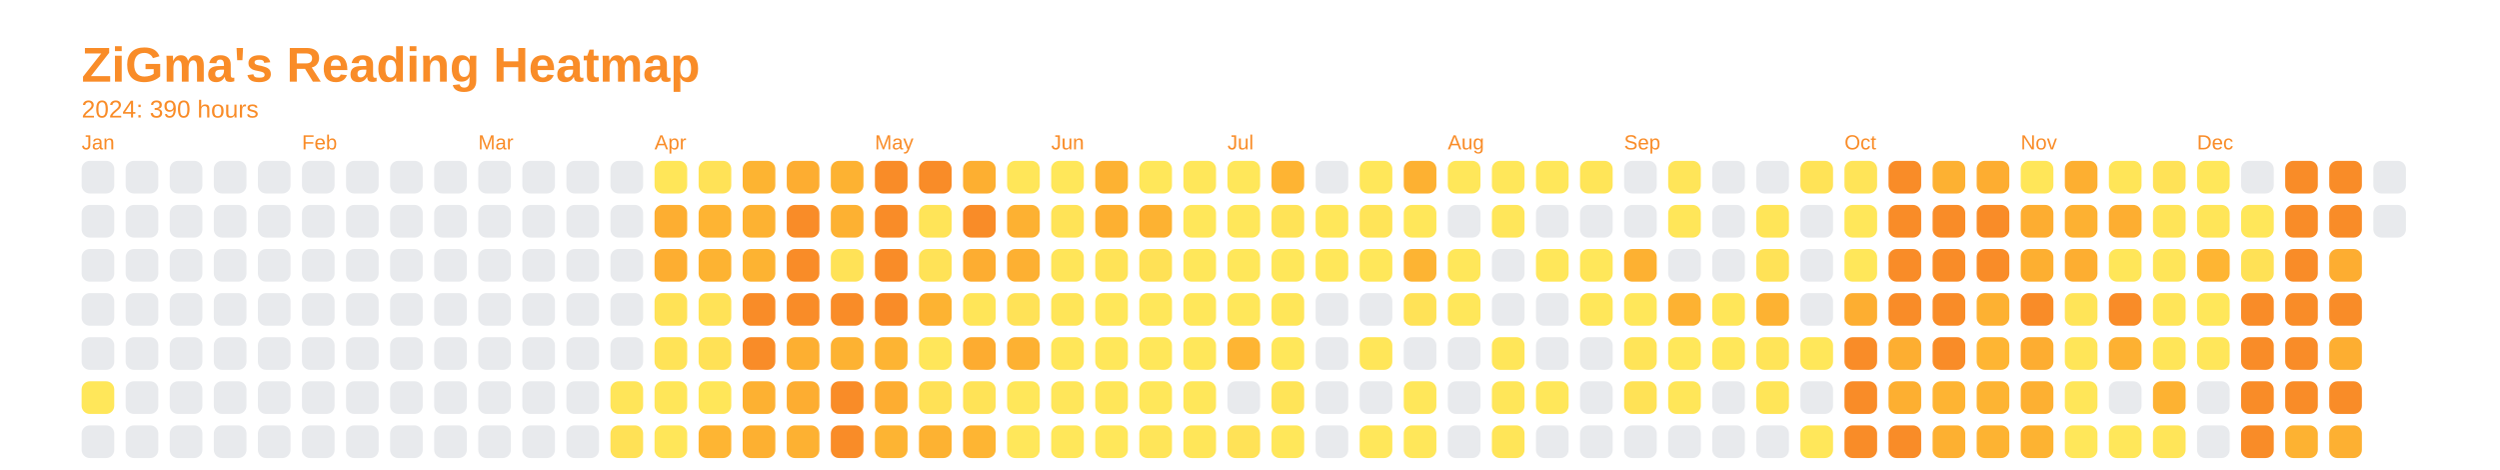
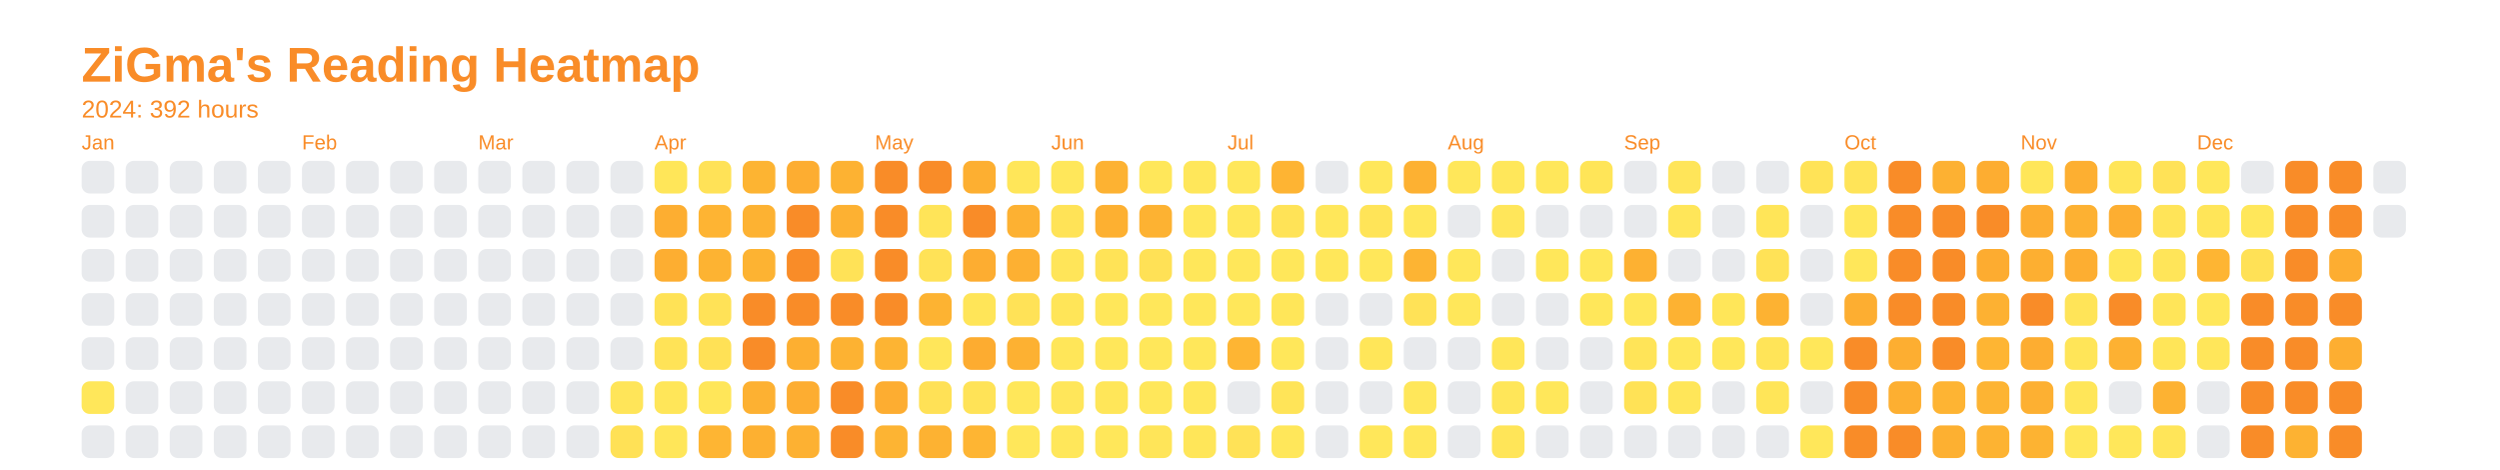
<svg xmlns="http://www.w3.org/2000/svg" baseProfile="full" height="57.5mm" version="1.1" viewBox="0,0,306.2,57.5" width="306.2mm">
  <defs />
  <rect fill="none" height="57.5" width="306.2" x="0" y="0" />
  <text fill="#f98c28" style="font-size:6px; font-family:Arial; font-weight:bold;" x="10" y="10">ZiGma's Reading Heatmap</text>
-   <text fill="#f98c28" style="font-size:3px; font-family:Arial;" x="10" y="14.4">2024: 390 hours</text>
+   <text fill="#f98c28" style="font-size:3px; font-family:Arial;" x="10" y="14.4">2024: 392 hours</text>
  <text fill="#f98c28" style="font-size:2.5px; font-family:Arial" x="10" y="18.3">Jan</text>
  <rect fill="#e8eaed" height="4" rx="1" ry="1" width="4" x="10" y="19.7" />
  <rect fill="#e8eaed" height="4" rx="1" ry="1" width="4" x="10" y="25.1" />
  <rect fill="#e8eaed" height="4" rx="1" ry="1" width="4" x="10" y="30.5" />
  <rect fill="#e8eaed" height="4" rx="1" ry="1" width="4" x="10" y="35.9" />
  <rect fill="#e8eaed" height="4" rx="1" ry="1" width="4" x="10" y="41.3" />
  <rect fill="#ffe75a" height="4" rx="1" ry="1" width="4" x="10" y="46.7" />
  <rect fill="#e8eaed" height="4" rx="1" ry="1" width="4" x="10" y="52.1" />
  <rect fill="#e8eaed" height="4" rx="1" ry="1" width="4" x="15.4" y="19.7" />
  <rect fill="#e8eaed" height="4" rx="1" ry="1" width="4" x="15.4" y="25.1" />
  <rect fill="#e8eaed" height="4" rx="1" ry="1" width="4" x="15.4" y="30.5" />
  <rect fill="#e8eaed" height="4" rx="1" ry="1" width="4" x="15.4" y="35.9" />
  <rect fill="#e8eaed" height="4" rx="1" ry="1" width="4" x="15.4" y="41.3" />
  <rect fill="#e8eaed" height="4" rx="1" ry="1" width="4" x="15.4" y="46.7" />
  <rect fill="#e8eaed" height="4" rx="1" ry="1" width="4" x="15.4" y="52.1" />
  <rect fill="#e8eaed" height="4" rx="1" ry="1" width="4" x="20.8" y="19.7" />
  <rect fill="#e8eaed" height="4" rx="1" ry="1" width="4" x="20.8" y="25.1" />
  <rect fill="#e8eaed" height="4" rx="1" ry="1" width="4" x="20.8" y="30.5" />
  <rect fill="#e8eaed" height="4" rx="1" ry="1" width="4" x="20.8" y="35.9" />
  <rect fill="#e8eaed" height="4" rx="1" ry="1" width="4" x="20.8" y="41.3" />
  <rect fill="#e8eaed" height="4" rx="1" ry="1" width="4" x="20.8" y="46.7" />
  <rect fill="#e8eaed" height="4" rx="1" ry="1" width="4" x="20.8" y="52.1" />
  <rect fill="#e8eaed" height="4" rx="1" ry="1" width="4" x="26.2" y="19.7" />
  <rect fill="#e8eaed" height="4" rx="1" ry="1" width="4" x="26.2" y="25.1" />
  <rect fill="#e8eaed" height="4" rx="1" ry="1" width="4" x="26.2" y="30.5" />
  <rect fill="#e8eaed" height="4" rx="1" ry="1" width="4" x="26.2" y="35.9" />
  <rect fill="#e8eaed" height="4" rx="1" ry="1" width="4" x="26.2" y="41.3" />
  <rect fill="#e8eaed" height="4" rx="1" ry="1" width="4" x="26.2" y="46.7" />
  <rect fill="#e8eaed" height="4" rx="1" ry="1" width="4" x="26.2" y="52.1" />
  <rect fill="#e8eaed" height="4" rx="1" ry="1" width="4" x="31.6" y="19.7" />
  <rect fill="#e8eaed" height="4" rx="1" ry="1" width="4" x="31.6" y="25.1" />
  <rect fill="#e8eaed" height="4" rx="1" ry="1" width="4" x="31.6" y="30.5" />
  <rect fill="#e8eaed" height="4" rx="1" ry="1" width="4" x="31.6" y="35.9" />
  <rect fill="#e8eaed" height="4" rx="1" ry="1" width="4" x="31.6" y="41.3" />
  <rect fill="#e8eaed" height="4" rx="1" ry="1" width="4" x="31.6" y="46.7" />
  <rect fill="#e8eaed" height="4" rx="1" ry="1" width="4" x="31.6" y="52.1" />
  <text fill="#f98c28" style="font-size:2.5px; font-family:Arial" x="37.0" y="18.3">Feb</text>
  <rect fill="#e8eaed" height="4" rx="1" ry="1" width="4" x="37.0" y="19.7" />
  <rect fill="#e8eaed" height="4" rx="1" ry="1" width="4" x="37.0" y="25.1" />
  <rect fill="#e8eaed" height="4" rx="1" ry="1" width="4" x="37.0" y="30.5" />
  <rect fill="#e8eaed" height="4" rx="1" ry="1" width="4" x="37.0" y="35.9" />
  <rect fill="#e8eaed" height="4" rx="1" ry="1" width="4" x="37.0" y="41.3" />
  <rect fill="#e8eaed" height="4" rx="1" ry="1" width="4" x="37.0" y="46.7" />
  <rect fill="#e8eaed" height="4" rx="1" ry="1" width="4" x="37.0" y="52.1" />
  <rect fill="#e8eaed" height="4" rx="1" ry="1" width="4" x="42.4" y="19.7" />
  <rect fill="#e8eaed" height="4" rx="1" ry="1" width="4" x="42.4" y="25.1" />
  <rect fill="#e8eaed" height="4" rx="1" ry="1" width="4" x="42.4" y="30.5" />
  <rect fill="#e8eaed" height="4" rx="1" ry="1" width="4" x="42.4" y="35.9" />
  <rect fill="#e8eaed" height="4" rx="1" ry="1" width="4" x="42.4" y="41.3" />
  <rect fill="#e8eaed" height="4" rx="1" ry="1" width="4" x="42.4" y="46.7" />
  <rect fill="#e8eaed" height="4" rx="1" ry="1" width="4" x="42.4" y="52.1" />
  <rect fill="#e8eaed" height="4" rx="1" ry="1" width="4" x="47.8" y="19.7" />
  <rect fill="#e8eaed" height="4" rx="1" ry="1" width="4" x="47.8" y="25.1" />
  <rect fill="#e8eaed" height="4" rx="1" ry="1" width="4" x="47.8" y="30.5" />
  <rect fill="#e8eaed" height="4" rx="1" ry="1" width="4" x="47.8" y="35.9" />
  <rect fill="#e8eaed" height="4" rx="1" ry="1" width="4" x="47.8" y="41.3" />
  <rect fill="#e8eaed" height="4" rx="1" ry="1" width="4" x="47.8" y="46.7" />
  <rect fill="#e8eaed" height="4" rx="1" ry="1" width="4" x="47.8" y="52.1" />
  <rect fill="#e8eaed" height="4" rx="1" ry="1" width="4" x="53.2" y="19.7" />
  <rect fill="#e8eaed" height="4" rx="1" ry="1" width="4" x="53.2" y="25.1" />
  <rect fill="#e8eaed" height="4" rx="1" ry="1" width="4" x="53.2" y="30.5" />
  <rect fill="#e8eaed" height="4" rx="1" ry="1" width="4" x="53.2" y="35.9" />
  <rect fill="#e8eaed" height="4" rx="1" ry="1" width="4" x="53.2" y="41.3" />
  <rect fill="#e8eaed" height="4" rx="1" ry="1" width="4" x="53.2" y="46.7" />
  <rect fill="#e8eaed" height="4" rx="1" ry="1" width="4" x="53.2" y="52.1" />
  <text fill="#f98c28" style="font-size:2.5px; font-family:Arial" x="58.6" y="18.3">Mar</text>
  <rect fill="#e8eaed" height="4" rx="1" ry="1" width="4" x="58.6" y="19.7" />
  <rect fill="#e8eaed" height="4" rx="1" ry="1" width="4" x="58.6" y="25.1" />
  <rect fill="#e8eaed" height="4" rx="1" ry="1" width="4" x="58.6" y="30.5" />
  <rect fill="#e8eaed" height="4" rx="1" ry="1" width="4" x="58.6" y="35.9" />
  <rect fill="#e8eaed" height="4" rx="1" ry="1" width="4" x="58.6" y="41.3" />
  <rect fill="#e8eaed" height="4" rx="1" ry="1" width="4" x="58.6" y="46.7" />
  <rect fill="#e8eaed" height="4" rx="1" ry="1" width="4" x="58.6" y="52.1" />
  <rect fill="#e8eaed" height="4" rx="1" ry="1" width="4" x="64" y="19.7" />
  <rect fill="#e8eaed" height="4" rx="1" ry="1" width="4" x="64" y="25.1" />
  <rect fill="#e8eaed" height="4" rx="1" ry="1" width="4" x="64" y="30.5" />
  <rect fill="#e8eaed" height="4" rx="1" ry="1" width="4" x="64" y="35.9" />
  <rect fill="#e8eaed" height="4" rx="1" ry="1" width="4" x="64" y="41.3" />
  <rect fill="#e8eaed" height="4" rx="1" ry="1" width="4" x="64" y="46.7" />
  <rect fill="#e8eaed" height="4" rx="1" ry="1" width="4" x="64" y="52.1" />
  <rect fill="#e8eaed" height="4" rx="1" ry="1" width="4" x="69.4" y="19.7" />
  <rect fill="#e8eaed" height="4" rx="1" ry="1" width="4" x="69.4" y="25.1" />
  <rect fill="#e8eaed" height="4" rx="1" ry="1" width="4" x="69.4" y="30.5" />
  <rect fill="#e8eaed" height="4" rx="1" ry="1" width="4" x="69.4" y="35.9" />
  <rect fill="#e8eaed" height="4" rx="1" ry="1" width="4" x="69.4" y="41.3" />
  <rect fill="#e8eaed" height="4" rx="1" ry="1" width="4" x="69.4" y="46.7" />
  <rect fill="#e8eaed" height="4" rx="1" ry="1" width="4" x="69.4" y="52.1" />
  <rect fill="#e8eaed" height="4" rx="1" ry="1" width="4" x="74.8" y="19.7" />
  <rect fill="#e8eaed" height="4" rx="1" ry="1" width="4" x="74.8" y="25.1" />
  <rect fill="#e8eaed" height="4" rx="1" ry="1" width="4" x="74.8" y="30.5" />
  <rect fill="#e8eaed" height="4" rx="1" ry="1" width="4" x="74.8" y="35.9" />
  <rect fill="#e8eaed" height="4" rx="1" ry="1" width="4" x="74.8" y="41.3" />
  <rect fill="#ffe559" height="4" rx="1" ry="1" width="4" x="74.8" y="46.7" />
  <rect fill="#ffe156" height="4" rx="1" ry="1" width="4" x="74.8" y="52.1" />
  <text fill="#f98c28" style="font-size:2.5px; font-family:Arial" x="80.2" y="18.3">Apr</text>
  <rect fill="#ffe659" height="4" rx="1" ry="1" width="4" x="80.2" y="19.7" />
  <rect fill="#fdae31" height="4" rx="1" ry="1" width="4" x="80.2" y="25.1" />
  <rect fill="#fdae31" height="4" rx="1" ry="1" width="4" x="80.2" y="30.5" />
  <rect fill="#ffe256" height="4" rx="1" ry="1" width="4" x="80.2" y="35.9" />
  <rect fill="#ffe357" height="4" rx="1" ry="1" width="4" x="80.2" y="41.3" />
  <rect fill="#ffe659" height="4" rx="1" ry="1" width="4" x="80.2" y="46.7" />
  <rect fill="#ffe659" height="4" rx="1" ry="1" width="4" x="80.2" y="52.1" />
  <rect fill="#ffe257" height="4" rx="1" ry="1" width="4" x="85.6" y="19.7" />
  <rect fill="#feb433" height="4" rx="1" ry="1" width="4" x="85.6" y="25.1" />
  <rect fill="#fdb332" height="4" rx="1" ry="1" width="4" x="85.6" y="30.5" />
  <rect fill="#ffe257" height="4" rx="1" ry="1" width="4" x="85.6" y="35.9" />
  <rect fill="#ffe156" height="4" rx="1" ry="1" width="4" x="85.6" y="41.3" />
  <rect fill="#ffe659" height="4" rx="1" ry="1" width="4" x="85.6" y="46.7" />
  <rect fill="#feb533" height="4" rx="1" ry="1" width="4" x="85.6" y="52.1" />
  <rect fill="#fdb432" height="4" rx="1" ry="1" width="4" x="91" y="19.7" />
  <rect fill="#fdb232" height="4" rx="1" ry="1" width="4" x="91" y="25.1" />
  <rect fill="#fdb332" height="4" rx="1" ry="1" width="4" x="91" y="30.5" />
  <rect fill="#f98c28" height="4" rx="1" ry="1" width="4" x="91" y="35.9" />
  <rect fill="#f98c28" height="4" rx="1" ry="1" width="4" x="91" y="41.3" />
  <rect fill="#fdb132" height="4" rx="1" ry="1" width="4" x="91" y="46.7" />
  <rect fill="#fdb031" height="4" rx="1" ry="1" width="4" x="91" y="52.1" />
  <rect fill="#fdad31" height="4" rx="1" ry="1" width="4" x="96.4" y="19.7" />
  <rect fill="#f98c28" height="4" rx="1" ry="1" width="4" x="96.4" y="25.1" />
  <rect fill="#f98c28" height="4" rx="1" ry="1" width="4" x="96.4" y="30.5" />
  <rect fill="#f98c28" height="4" rx="1" ry="1" width="4" x="96.4" y="35.9" />
  <rect fill="#fdaf31" height="4" rx="1" ry="1" width="4" x="96.4" y="41.3" />
  <rect fill="#fdad31" height="4" rx="1" ry="1" width="4" x="96.4" y="46.7" />
  <rect fill="#fdb132" height="4" rx="1" ry="1" width="4" x="96.4" y="52.1" />
  <rect fill="#fdb232" height="4" rx="1" ry="1" width="4" x="101.8" y="19.7" />
  <rect fill="#fdb132" height="4" rx="1" ry="1" width="4" x="101.8" y="25.1" />
  <rect fill="#ffe257" height="4" rx="1" ry="1" width="4" x="101.8" y="30.5" />
  <rect fill="#f98c28" height="4" rx="1" ry="1" width="4" x="101.8" y="35.9" />
  <rect fill="#fdb232" height="4" rx="1" ry="1" width="4" x="101.8" y="41.3" />
  <rect fill="#f98c28" height="4" rx="1" ry="1" width="4" x="101.8" y="46.7" />
  <rect fill="#f98c28" height="4" rx="1" ry="1" width="4" x="101.8" y="52.1" />
  <text fill="#f98c28" style="font-size:2.5px; font-family:Arial" x="107.2" y="18.3">May</text>
  <rect fill="#f98c28" height="4" rx="1" ry="1" width="4" x="107.2" y="19.7" />
  <rect fill="#f98c28" height="4" rx="1" ry="1" width="4" x="107.2" y="25.1" />
  <rect fill="#f98c28" height="4" rx="1" ry="1" width="4" x="107.2" y="30.5" />
  <rect fill="#f98c28" height="4" rx="1" ry="1" width="4" x="107.2" y="35.9" />
  <rect fill="#fdb433" height="4" rx="1" ry="1" width="4" x="107.2" y="41.3" />
  <rect fill="#fdad31" height="4" rx="1" ry="1" width="4" x="107.2" y="46.7" />
  <rect fill="#fdb433" height="4" rx="1" ry="1" width="4" x="107.2" y="52.1" />
  <rect fill="#f98c28" height="4" rx="1" ry="1" width="4" x="112.6" y="19.7" />
  <rect fill="#ffe458" height="4" rx="1" ry="1" width="4" x="112.6" y="25.1" />
  <rect fill="#ffe257" height="4" rx="1" ry="1" width="4" x="112.6" y="30.5" />
  <rect fill="#fdb332" height="4" rx="1" ry="1" width="4" x="112.6" y="35.9" />
  <rect fill="#ffe65a" height="4" rx="1" ry="1" width="4" x="112.6" y="41.3" />
  <rect fill="#ffe156" height="4" rx="1" ry="1" width="4" x="112.6" y="46.7" />
  <rect fill="#fdb232" height="4" rx="1" ry="1" width="4" x="112.6" y="52.1" />
  <rect fill="#fdaf31" height="4" rx="1" ry="1" width="4" x="118" y="19.7" />
  <rect fill="#f98c28" height="4" rx="1" ry="1" width="4" x="118" y="25.1" />
  <rect fill="#fdad31" height="4" rx="1" ry="1" width="4" x="118" y="30.5" />
  <rect fill="#ffe558" height="4" rx="1" ry="1" width="4" x="118" y="35.9" />
  <rect fill="#fdac30" height="4" rx="1" ry="1" width="4" x="118" y="41.3" />
  <rect fill="#ffe357" height="4" rx="1" ry="1" width="4" x="118" y="46.7" />
  <rect fill="#feb533" height="4" rx="1" ry="1" width="4" x="118" y="52.1" />
  <rect fill="#ffe659" height="4" rx="1" ry="1" width="4" x="123.4" y="19.7" />
  <rect fill="#fdb132" height="4" rx="1" ry="1" width="4" x="123.4" y="25.1" />
  <rect fill="#fdb032" height="4" rx="1" ry="1" width="4" x="123.4" y="30.5" />
  <rect fill="#ffe257" height="4" rx="1" ry="1" width="4" x="123.4" y="35.9" />
  <rect fill="#fdb132" height="4" rx="1" ry="1" width="4" x="123.4" y="41.3" />
  <rect fill="#ffe75a" height="4" rx="1" ry="1" width="4" x="123.4" y="46.7" />
  <rect fill="#ffe75a" height="4" rx="1" ry="1" width="4" x="123.4" y="52.1" />
  <text fill="#f98c28" style="font-size:2.5px; font-family:Arial" x="128.8" y="18.3">Jun</text>
  <rect fill="#ffe75a" height="4" rx="1" ry="1" width="4" x="128.8" y="19.7" />
  <rect fill="#ffe357" height="4" rx="1" ry="1" width="4" x="128.8" y="25.1" />
  <rect fill="#ffe559" height="4" rx="1" ry="1" width="4" x="128.8" y="30.5" />
  <rect fill="#ffe558" height="4" rx="1" ry="1" width="4" x="128.8" y="35.9" />
  <rect fill="#ffe659" height="4" rx="1" ry="1" width="4" x="128.8" y="41.3" />
  <rect fill="#ffe65a" height="4" rx="1" ry="1" width="4" x="128.8" y="46.7" />
  <rect fill="#ffe75a" height="4" rx="1" ry="1" width="4" x="128.8" y="52.1" />
  <rect fill="#fdb232" height="4" rx="1" ry="1" width="4" x="134.2" y="19.7" />
  <rect fill="#fdb031" height="4" rx="1" ry="1" width="4" x="134.2" y="25.1" />
  <rect fill="#ffe357" height="4" rx="1" ry="1" width="4" x="134.2" y="30.5" />
  <rect fill="#ffe75a" height="4" rx="1" ry="1" width="4" x="134.2" y="35.9" />
  <rect fill="#ffe75a" height="4" rx="1" ry="1" width="4" x="134.2" y="41.3" />
  <rect fill="#ffe659" height="4" rx="1" ry="1" width="4" x="134.2" y="46.7" />
  <rect fill="#ffe75a" height="4" rx="1" ry="1" width="4" x="134.2" y="52.1" />
  <rect fill="#ffe75a" height="4" rx="1" ry="1" width="4" x="139.6" y="19.7" />
  <rect fill="#fdb232" height="4" rx="1" ry="1" width="4" x="139.6" y="25.1" />
  <rect fill="#ffe156" height="4" rx="1" ry="1" width="4" x="139.6" y="30.5" />
  <rect fill="#ffe75a" height="4" rx="1" ry="1" width="4" x="139.6" y="35.9" />
  <rect fill="#ffe75a" height="4" rx="1" ry="1" width="4" x="139.6" y="41.3" />
  <rect fill="#ffe75a" height="4" rx="1" ry="1" width="4" x="139.6" y="46.7" />
  <rect fill="#ffe559" height="4" rx="1" ry="1" width="4" x="139.6" y="52.1" />
  <rect fill="#ffe75a" height="4" rx="1" ry="1" width="4" x="145" y="19.7" />
  <rect fill="#ffe75a" height="4" rx="1" ry="1" width="4" x="145" y="25.1" />
  <rect fill="#ffe75a" height="4" rx="1" ry="1" width="4" x="145" y="30.5" />
  <rect fill="#ffe75a" height="4" rx="1" ry="1" width="4" x="145" y="35.9" />
  <rect fill="#ffe75a" height="4" rx="1" ry="1" width="4" x="145" y="41.3" />
  <rect fill="#ffe75a" height="4" rx="1" ry="1" width="4" x="145" y="46.7" />
  <rect fill="#ffe659" height="4" rx="1" ry="1" width="4" x="145" y="52.1" />
  <text fill="#f98c28" style="font-size:2.5px; font-family:Arial" x="150.4" y="18.3">Jul</text>
  <rect fill="#ffe75a" height="4" rx="1" ry="1" width="4" x="150.4" y="19.7" />
  <rect fill="#ffe75a" height="4" rx="1" ry="1" width="4" x="150.4" y="25.1" />
  <rect fill="#ffe75a" height="4" rx="1" ry="1" width="4" x="150.4" y="30.5" />
  <rect fill="#ffe75a" height="4" rx="1" ry="1" width="4" x="150.4" y="35.9" />
  <rect fill="#feb533" height="4" rx="1" ry="1" width="4" x="150.4" y="41.3" />
  <rect fill="#e8eaed" height="4" rx="1" ry="1" width="4" x="150.4" y="46.7" />
  <rect fill="#ffe257" height="4" rx="1" ry="1" width="4" x="150.4" y="52.1" />
  <rect fill="#feb433" height="4" rx="1" ry="1" width="4" x="155.8" y="19.7" />
  <rect fill="#ffe357" height="4" rx="1" ry="1" width="4" x="155.8" y="25.1" />
  <rect fill="#ffe75a" height="4" rx="1" ry="1" width="4" x="155.8" y="30.5" />
  <rect fill="#ffe659" height="4" rx="1" ry="1" width="4" x="155.8" y="35.9" />
  <rect fill="#ffe75a" height="4" rx="1" ry="1" width="4" x="155.8" y="41.3" />
  <rect fill="#ffe458" height="4" rx="1" ry="1" width="4" x="155.8" y="46.7" />
  <rect fill="#ffe75a" height="4" rx="1" ry="1" width="4" x="155.8" y="52.1" />
  <rect fill="#e8eaed" height="4" rx="1" ry="1" width="4" x="161.2" y="19.7" />
  <rect fill="#ffe75a" height="4" rx="1" ry="1" width="4" x="161.2" y="25.1" />
  <rect fill="#ffe75a" height="4" rx="1" ry="1" width="4" x="161.2" y="30.5" />
  <rect fill="#e8eaed" height="4" rx="1" ry="1" width="4" x="161.2" y="35.9" />
  <rect fill="#e8eaed" height="4" rx="1" ry="1" width="4" x="161.2" y="41.3" />
  <rect fill="#e8eaed" height="4" rx="1" ry="1" width="4" x="161.2" y="46.7" />
  <rect fill="#e8eaed" height="4" rx="1" ry="1" width="4" x="161.2" y="52.1" />
  <rect fill="#ffe75a" height="4" rx="1" ry="1" width="4" x="166.6" y="19.7" />
  <rect fill="#ffe458" height="4" rx="1" ry="1" width="4" x="166.6" y="25.1" />
  <rect fill="#ffe75a" height="4" rx="1" ry="1" width="4" x="166.6" y="30.5" />
  <rect fill="#e8eaed" height="4" rx="1" ry="1" width="4" x="166.6" y="35.9" />
  <rect fill="#ffe659" height="4" rx="1" ry="1" width="4" x="166.6" y="41.3" />
  <rect fill="#e8eaed" height="4" rx="1" ry="1" width="4" x="166.6" y="46.7" />
  <rect fill="#ffe75a" height="4" rx="1" ry="1" width="4" x="166.6" y="52.1" />
  <rect fill="#fdb132" height="4" rx="1" ry="1" width="4" x="172" y="19.7" />
  <rect fill="#ffe75a" height="4" rx="1" ry="1" width="4" x="172" y="25.1" />
  <rect fill="#fdb433" height="4" rx="1" ry="1" width="4" x="172" y="30.5" />
  <rect fill="#ffe257" height="4" rx="1" ry="1" width="4" x="172" y="35.9" />
  <rect fill="#e8eaed" height="4" rx="1" ry="1" width="4" x="172" y="41.3" />
  <rect fill="#ffe75a" height="4" rx="1" ry="1" width="4" x="172" y="46.7" />
  <rect fill="#ffe75a" height="4" rx="1" ry="1" width="4" x="172" y="52.1" />
  <text fill="#f98c28" style="font-size:2.5px; font-family:Arial" x="177.4" y="18.3">Aug</text>
  <rect fill="#ffe75a" height="4" rx="1" ry="1" width="4" x="177.4" y="19.7" />
  <rect fill="#e8eaed" height="4" rx="1" ry="1" width="4" x="177.4" y="25.1" />
  <rect fill="#ffe75a" height="4" rx="1" ry="1" width="4" x="177.4" y="30.5" />
  <rect fill="#ffe75a" height="4" rx="1" ry="1" width="4" x="177.4" y="35.9" />
  <rect fill="#e8eaed" height="4" rx="1" ry="1" width="4" x="177.4" y="41.3" />
  <rect fill="#e8eaed" height="4" rx="1" ry="1" width="4" x="177.4" y="46.7" />
  <rect fill="#e8eaed" height="4" rx="1" ry="1" width="4" x="177.4" y="52.1" />
  <rect fill="#ffe75a" height="4" rx="1" ry="1" width="4" x="182.8" y="19.7" />
  <rect fill="#ffe65a" height="4" rx="1" ry="1" width="4" x="182.8" y="25.1" />
  <rect fill="#e8eaed" height="4" rx="1" ry="1" width="4" x="182.8" y="30.5" />
  <rect fill="#e8eaed" height="4" rx="1" ry="1" width="4" x="182.8" y="35.9" />
  <rect fill="#ffe659" height="4" rx="1" ry="1" width="4" x="182.8" y="41.3" />
  <rect fill="#ffe659" height="4" rx="1" ry="1" width="4" x="182.8" y="46.7" />
  <rect fill="#ffe558" height="4" rx="1" ry="1" width="4" x="182.8" y="52.1" />
  <rect fill="#ffe75a" height="4" rx="1" ry="1" width="4" x="188.2" y="19.7" />
  <rect fill="#e8eaed" height="4" rx="1" ry="1" width="4" x="188.2" y="25.1" />
  <rect fill="#ffe75a" height="4" rx="1" ry="1" width="4" x="188.2" y="30.5" />
  <rect fill="#e8eaed" height="4" rx="1" ry="1" width="4" x="188.2" y="35.9" />
  <rect fill="#e8eaed" height="4" rx="1" ry="1" width="4" x="188.2" y="41.3" />
  <rect fill="#ffe75a" height="4" rx="1" ry="1" width="4" x="188.2" y="46.7" />
  <rect fill="#e8eaed" height="4" rx="1" ry="1" width="4" x="188.2" y="52.1" />
  <rect fill="#ffe558" height="4" rx="1" ry="1" width="4" x="193.6" y="19.7" />
  <rect fill="#e8eaed" height="4" rx="1" ry="1" width="4" x="193.6" y="25.1" />
  <rect fill="#ffe75a" height="4" rx="1" ry="1" width="4" x="193.6" y="30.5" />
  <rect fill="#ffe75a" height="4" rx="1" ry="1" width="4" x="193.6" y="35.9" />
  <rect fill="#e8eaed" height="4" rx="1" ry="1" width="4" x="193.6" y="41.3" />
  <rect fill="#e8eaed" height="4" rx="1" ry="1" width="4" x="193.6" y="46.7" />
  <rect fill="#e8eaed" height="4" rx="1" ry="1" width="4" x="193.6" y="52.1" />
  <text fill="#f98c28" style="font-size:2.5px; font-family:Arial" x="199" y="18.3">Sep</text>
  <rect fill="#e8eaed" height="4" rx="1" ry="1" width="4" x="199" y="19.7" />
  <rect fill="#e8eaed" height="4" rx="1" ry="1" width="4" x="199" y="25.1" />
  <rect fill="#fdb132" height="4" rx="1" ry="1" width="4" x="199" y="30.5" />
  <rect fill="#ffe75a" height="4" rx="1" ry="1" width="4" x="199" y="35.9" />
  <rect fill="#ffe458" height="4" rx="1" ry="1" width="4" x="199" y="41.3" />
  <rect fill="#ffe256" height="4" rx="1" ry="1" width="4" x="199" y="46.7" />
  <rect fill="#e8eaed" height="4" rx="1" ry="1" width="4" x="199" y="52.1" />
  <rect fill="#ffe559" height="4" rx="1" ry="1" width="4" x="204.4" y="19.7" />
  <rect fill="#ffe659" height="4" rx="1" ry="1" width="4" x="204.4" y="25.1" />
  <rect fill="#e8eaed" height="4" rx="1" ry="1" width="4" x="204.4" y="30.5" />
  <rect fill="#fdb232" height="4" rx="1" ry="1" width="4" x="204.4" y="35.9" />
  <rect fill="#ffe75a" height="4" rx="1" ry="1" width="4" x="204.4" y="41.3" />
  <rect fill="#ffe659" height="4" rx="1" ry="1" width="4" x="204.4" y="46.7" />
  <rect fill="#e8eaed" height="4" rx="1" ry="1" width="4" x="204.4" y="52.1" />
  <rect fill="#e8eaed" height="4" rx="1" ry="1" width="4" x="209.8" y="19.7" />
  <rect fill="#e8eaed" height="4" rx="1" ry="1" width="4" x="209.8" y="25.1" />
  <rect fill="#e8eaed" height="4" rx="1" ry="1" width="4" x="209.8" y="30.5" />
  <rect fill="#ffe659" height="4" rx="1" ry="1" width="4" x="209.8" y="35.9" />
  <rect fill="#ffe75a" height="4" rx="1" ry="1" width="4" x="209.8" y="41.3" />
  <rect fill="#e8eaed" height="4" rx="1" ry="1" width="4" x="209.8" y="46.7" />
  <rect fill="#e8eaed" height="4" rx="1" ry="1" width="4" x="209.8" y="52.1" />
  <rect fill="#e8eaed" height="4" rx="1" ry="1" width="4" x="215.2" y="19.7" />
  <rect fill="#ffe558" height="4" rx="1" ry="1" width="4" x="215.2" y="25.1" />
  <rect fill="#ffe257" height="4" rx="1" ry="1" width="4" x="215.2" y="30.5" />
  <rect fill="#fdb232" height="4" rx="1" ry="1" width="4" x="215.2" y="35.9" />
  <rect fill="#ffe458" height="4" rx="1" ry="1" width="4" x="215.2" y="41.3" />
  <rect fill="#ffe558" height="4" rx="1" ry="1" width="4" x="215.2" y="46.7" />
  <rect fill="#e8eaed" height="4" rx="1" ry="1" width="4" x="215.2" y="52.1" />
  <rect fill="#ffe357" height="4" rx="1" ry="1" width="4" x="220.6" y="19.7" />
  <rect fill="#e8eaed" height="4" rx="1" ry="1" width="4" x="220.6" y="25.1" />
  <rect fill="#e8eaed" height="4" rx="1" ry="1" width="4" x="220.6" y="30.5" />
  <rect fill="#e8eaed" height="4" rx="1" ry="1" width="4" x="220.6" y="35.9" />
  <rect fill="#ffe75a" height="4" rx="1" ry="1" width="4" x="220.6" y="41.3" />
  <rect fill="#e8eaed" height="4" rx="1" ry="1" width="4" x="220.6" y="46.7" />
  <rect fill="#ffe75a" height="4" rx="1" ry="1" width="4" x="220.6" y="52.1" />
  <text fill="#f98c28" style="font-size:2.5px; font-family:Arial" x="226" y="18.3">Oct</text>
  <rect fill="#ffe458" height="4" rx="1" ry="1" width="4" x="226" y="19.7" />
  <rect fill="#ffe75a" height="4" rx="1" ry="1" width="4" x="226" y="25.1" />
  <rect fill="#ffe75a" height="4" rx="1" ry="1" width="4" x="226" y="30.5" />
  <rect fill="#fdae31" height="4" rx="1" ry="1" width="4" x="226" y="35.9" />
  <rect fill="#f98c28" height="4" rx="1" ry="1" width="4" x="226" y="41.3" />
  <rect fill="#f98c28" height="4" rx="1" ry="1" width="4" x="226" y="46.7" />
  <rect fill="#f98c28" height="4" rx="1" ry="1" width="4" x="226" y="52.1" />
  <rect fill="#f98c28" height="4" rx="1" ry="1" width="4" x="231.4" y="19.7" />
  <rect fill="#f98c28" height="4" rx="1" ry="1" width="4" x="231.4" y="25.1" />
  <rect fill="#f98c28" height="4" rx="1" ry="1" width="4" x="231.4" y="30.5" />
  <rect fill="#f98c28" height="4" rx="1" ry="1" width="4" x="231.4" y="35.9" />
  <rect fill="#fdae31" height="4" rx="1" ry="1" width="4" x="231.4" y="41.3" />
  <rect fill="#fdaf31" height="4" rx="1" ry="1" width="4" x="231.4" y="46.7" />
  <rect fill="#f98c28" height="4" rx="1" ry="1" width="4" x="231.4" y="52.1" />
  <rect fill="#fdb132" height="4" rx="1" ry="1" width="4" x="236.8" y="19.7" />
  <rect fill="#f98c28" height="4" rx="1" ry="1" width="4" x="236.8" y="25.1" />
  <rect fill="#f98c28" height="4" rx="1" ry="1" width="4" x="236.8" y="30.5" />
  <rect fill="#f98c28" height="4" rx="1" ry="1" width="4" x="236.8" y="35.9" />
  <rect fill="#f98c28" height="4" rx="1" ry="1" width="4" x="236.8" y="41.3" />
  <rect fill="#feb433" height="4" rx="1" ry="1" width="4" x="236.8" y="46.7" />
  <rect fill="#fdb031" height="4" rx="1" ry="1" width="4" x="236.8" y="52.1" />
  <rect fill="#fdad31" height="4" rx="1" ry="1" width="4" x="242.2" y="19.7" />
  <rect fill="#f98c28" height="4" rx="1" ry="1" width="4" x="242.2" y="25.1" />
-   <rect fill="#f98c28" height="4" rx="1" ry="1" width="4" x="242.2" y="30.5" />
+   <rect fill="#fdac30" height="4" rx="1" ry="1" width="4" x="242.2" y="30.5" />
  <rect fill="#fdb132" height="4" rx="1" ry="1" width="4" x="242.2" y="35.9" />
  <rect fill="#feb533" height="4" rx="1" ry="1" width="4" x="242.2" y="41.3" />
  <rect fill="#fdb433" height="4" rx="1" ry="1" width="4" x="242.2" y="46.7" />
  <rect fill="#fdb332" height="4" rx="1" ry="1" width="4" x="242.2" y="52.1" />
  <text fill="#f98c28" style="font-size:2.5px; font-family:Arial" x="247.6" y="18.3">Nov</text>
  <rect fill="#ffe659" height="4" rx="1" ry="1" width="4" x="247.6" y="19.7" />
  <rect fill="#fdad31" height="4" rx="1" ry="1" width="4" x="247.6" y="25.1" />
  <rect fill="#fdaf31" height="4" rx="1" ry="1" width="4" x="247.6" y="30.5" />
  <rect fill="#f98c28" height="4" rx="1" ry="1" width="4" x="247.6" y="35.9" />
  <rect fill="#fdad31" height="4" rx="1" ry="1" width="4" x="247.6" y="41.3" />
  <rect fill="#fdb032" height="4" rx="1" ry="1" width="4" x="247.6" y="46.7" />
  <rect fill="#fdb332" height="4" rx="1" ry="1" width="4" x="247.6" y="52.1" />
  <rect fill="#fdaf31" height="4" rx="1" ry="1" width="4" x="253" y="19.7" />
  <rect fill="#fdb132" height="4" rx="1" ry="1" width="4" x="253" y="25.1" />
  <rect fill="#fdae31" height="4" rx="1" ry="1" width="4" x="253" y="30.5" />
  <rect fill="#ffe458" height="4" rx="1" ry="1" width="4" x="253" y="35.9" />
  <rect fill="#ffe558" height="4" rx="1" ry="1" width="4" x="253" y="41.3" />
  <rect fill="#ffe659" height="4" rx="1" ry="1" width="4" x="253" y="46.7" />
  <rect fill="#ffe75a" height="4" rx="1" ry="1" width="4" x="253" y="52.1" />
  <rect fill="#ffe558" height="4" rx="1" ry="1" width="4" x="258.4" y="19.7" />
  <rect fill="#fdae31" height="4" rx="1" ry="1" width="4" x="258.4" y="25.1" />
  <rect fill="#ffe659" height="4" rx="1" ry="1" width="4" x="258.4" y="30.5" />
  <rect fill="#f98c28" height="4" rx="1" ry="1" width="4" x="258.4" y="35.9" />
  <rect fill="#fdb132" height="4" rx="1" ry="1" width="4" x="258.4" y="41.3" />
  <rect fill="#e8eaed" height="4" rx="1" ry="1" width="4" x="258.4" y="46.7" />
  <rect fill="#ffe75a" height="4" rx="1" ry="1" width="4" x="258.4" y="52.1" />
  <rect fill="#ffe257" height="4" rx="1" ry="1" width="4" x="263.8" y="19.7" />
  <rect fill="#ffe458" height="4" rx="1" ry="1" width="4" x="263.8" y="25.1" />
  <rect fill="#ffe559" height="4" rx="1" ry="1" width="4" x="263.8" y="30.5" />
  <rect fill="#ffe559" height="4" rx="1" ry="1" width="4" x="263.8" y="35.9" />
  <rect fill="#ffe558" height="4" rx="1" ry="1" width="4" x="263.8" y="41.3" />
  <rect fill="#fdb232" height="4" rx="1" ry="1" width="4" x="263.8" y="46.7" />
  <rect fill="#ffe559" height="4" rx="1" ry="1" width="4" x="263.8" y="52.1" />
  <text fill="#f98c28" style="font-size:2.5px; font-family:Arial" x="269.2" y="18.3">Dec</text>
  <rect fill="#ffe75a" height="4" rx="1" ry="1" width="4" x="269.2" y="19.7" />
  <rect fill="#ffe558" height="4" rx="1" ry="1" width="4" x="269.2" y="25.1" />
  <rect fill="#feb533" height="4" rx="1" ry="1" width="4" x="269.2" y="30.5" />
  <rect fill="#ffe75a" height="4" rx="1" ry="1" width="4" x="269.2" y="35.9" />
  <rect fill="#ffe65a" height="4" rx="1" ry="1" width="4" x="269.2" y="41.3" />
  <rect fill="#e8eaed" height="4" rx="1" ry="1" width="4" x="269.2" y="46.7" />
  <rect fill="#e8eaed" height="4" rx="1" ry="1" width="4" x="269.2" y="52.1" />
  <rect fill="#e8eaed" height="4" rx="1" ry="1" width="4" x="274.6" y="19.7" />
  <rect fill="#ffe75a" height="4" rx="1" ry="1" width="4" x="274.6" y="25.1" />
  <rect fill="#ffe156" height="4" rx="1" ry="1" width="4" x="274.6" y="30.5" />
  <rect fill="#f98c28" height="4" rx="1" ry="1" width="4" x="274.6" y="35.9" />
  <rect fill="#f98c28" height="4" rx="1" ry="1" width="4" x="274.6" y="41.3" />
  <rect fill="#f98c28" height="4" rx="1" ry="1" width="4" x="274.6" y="46.7" />
  <rect fill="#f98c28" height="4" rx="1" ry="1" width="4" x="274.6" y="52.1" />
  <rect fill="#f98c28" height="4" rx="1" ry="1" width="4" x="280" y="19.7" />
  <rect fill="#f98c28" height="4" rx="1" ry="1" width="4" x="280" y="25.1" />
  <rect fill="#f98c28" height="4" rx="1" ry="1" width="4" x="280" y="30.5" />
  <rect fill="#f98c28" height="4" rx="1" ry="1" width="4" x="280" y="35.9" />
  <rect fill="#f98c28" height="4" rx="1" ry="1" width="4" x="280" y="41.3" />
  <rect fill="#f98c28" height="4" rx="1" ry="1" width="4" x="280" y="46.7" />
  <rect fill="#fdb232" height="4" rx="1" ry="1" width="4" x="280" y="52.1" />
  <rect fill="#f98c28" height="4" rx="1" ry="1" width="4" x="285.4" y="19.7" />
  <rect fill="#f98c28" height="4" rx="1" ry="1" width="4" x="285.4" y="25.1" />
  <rect fill="#fdad31" height="4" rx="1" ry="1" width="4" x="285.4" y="30.5" />
  <rect fill="#f98c28" height="4" rx="1" ry="1" width="4" x="285.4" y="35.9" />
  <rect fill="#fdae31" height="4" rx="1" ry="1" width="4" x="285.4" y="41.3" />
  <rect fill="#f98c28" height="4" rx="1" ry="1" width="4" x="285.4" y="46.7" />
-   <rect fill="#fdb032" height="4" rx="1" ry="1" width="4" x="285.4" y="52.1" />
+   <rect fill="#f98c28" height="4" rx="1" ry="1" width="4" x="285.4" y="52.1" />
  <rect fill="#e8eaed" height="4" rx="1" ry="1" width="4" x="290.8" y="19.7" />
  <rect fill="#e8eaed" height="4" rx="1" ry="1" width="4" x="290.8" y="25.1" />
</svg>
